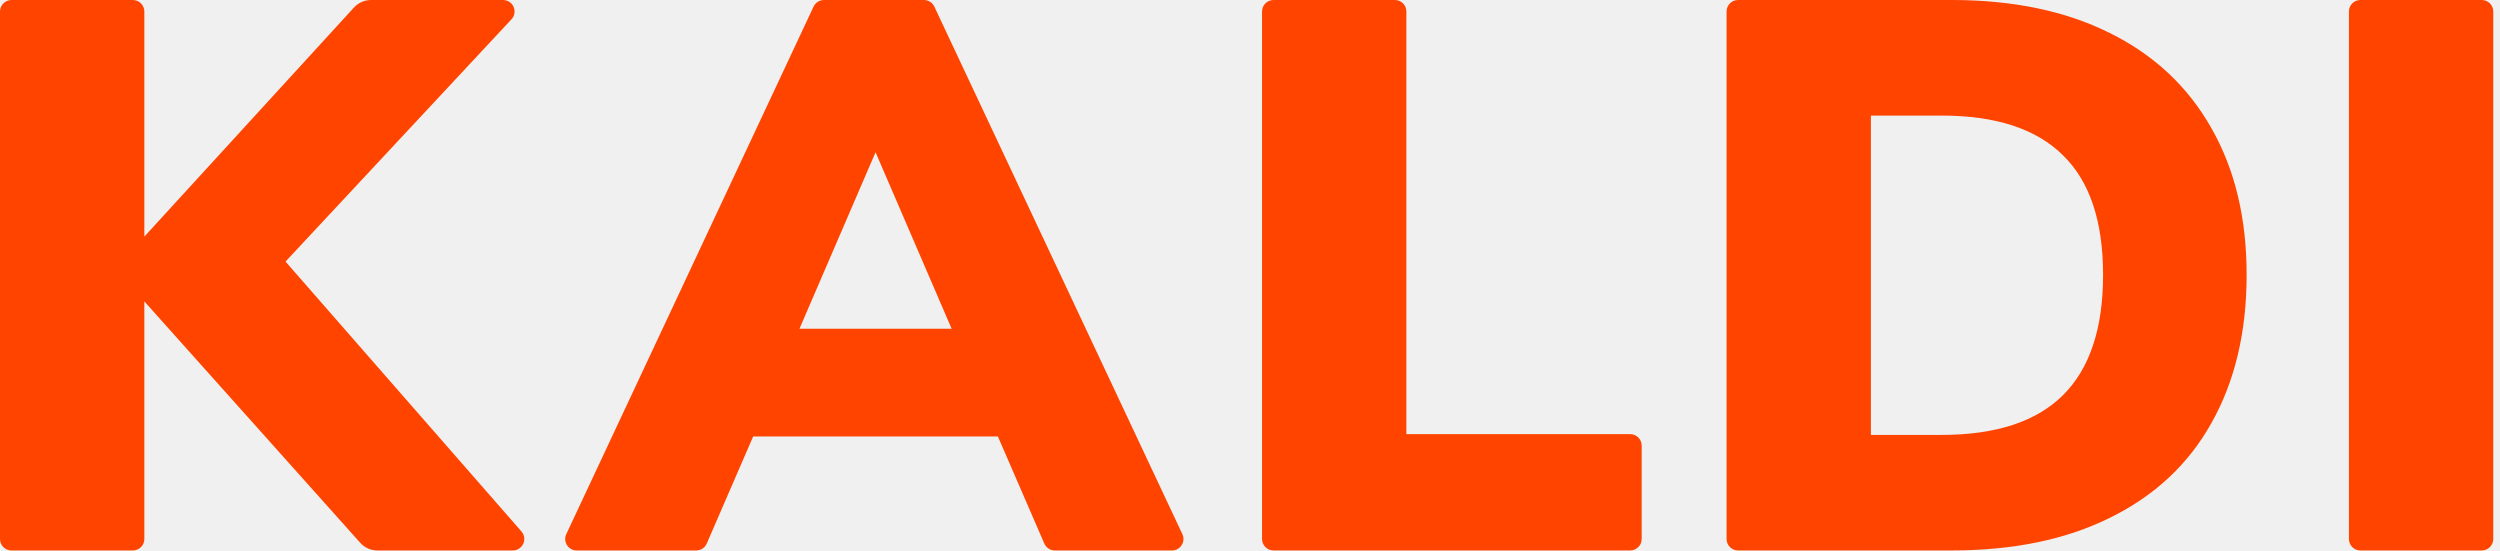
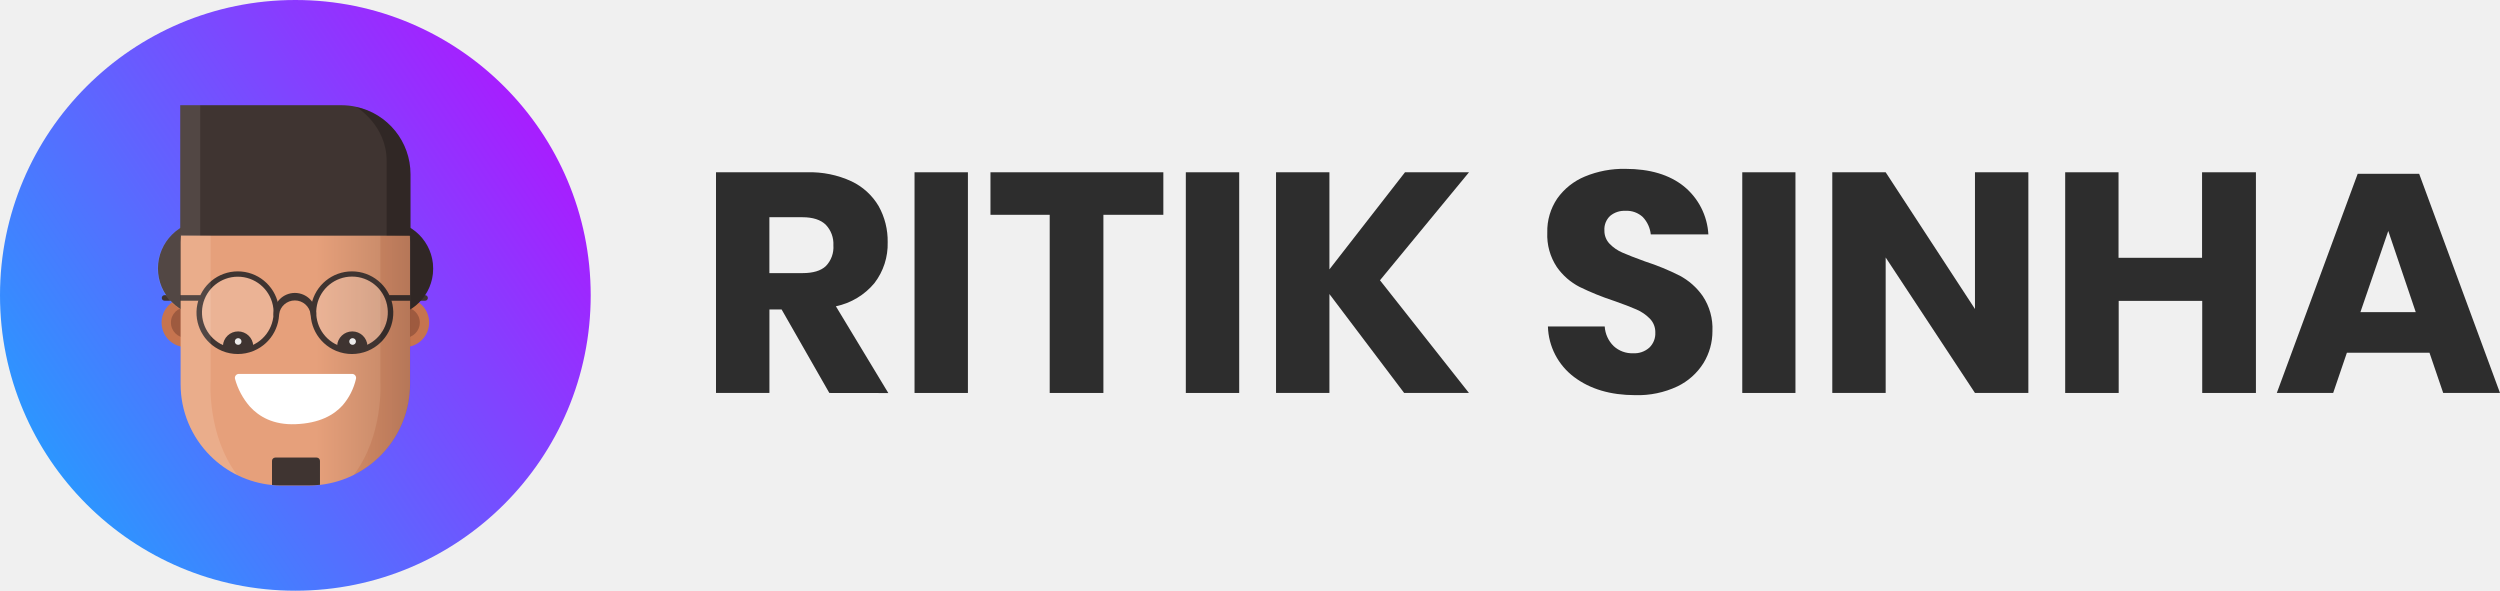
- <svg xmlns="http://www.w3.org/2000/svg" xmlns:xlink="http://www.w3.org/1999/xlink" viewBox="0 0 109 24">
-   <g transform="translate(-1470)">
-     <g style="mix-blend-mode:normal" transform="translate(1470)" fill="#f40">
-       <use xlink:href="#b" style="mix-blend-mode:normal" />
-       <use xlink:href="#c" style="mix-blend-mode:normal" />
-       <use xlink:href="#d" style="mix-blend-mode:normal" />
-       <use xlink:href="#e" style="mix-blend-mode:normal" />
-       <use xlink:href="#f" style="mix-blend-mode:normal" />
+ <svg xmlns="http://www.w3.org/2000/svg" viewBox="0 0 628.49 148.51">
+   <defs>
+     <style>.cls-1{isolation:isolate;}.cls-2{fill:url(#linear-gradient);}.cls-3{fill:#c6744f;}.cls-4{fill:#9e5a3f;}.cls-5{fill:#3f3431;}.cls-6{fill:url(#linear-gradient-2);}.cls-10,.cls-7,.cls-8{fill:#fff;}.cls-12,.cls-8{opacity:0.2;}.cls-9{opacity:0.9;}.cls-10,.cls-11{opacity:0.3;}.cls-10,.cls-11,.cls-12{mix-blend-mode:soft-light;}.cls-13{fill:#2d2d2d;}</style>
+     <linearGradient id="linear-gradient" x1="5.78" y1="119.9" x2="141.03" y2="29.74" gradientUnits="userSpaceOnUse">
+       <stop offset="0" stop-color="#269cff" />
+       <stop offset="1" stop-color="#ac19ff" />
+     </linearGradient>
+     <linearGradient id="linear-gradient-2" x1="45.41" y1="78.69" x2="103.09" y2="78.69" gradientUnits="userSpaceOnUse">
+       <stop offset="0.59" stop-color="#e6a07b" />
+       <stop offset="1" stop-color="#bf8464" />
+     </linearGradient>
+   </defs>
+   <g class="cls-1">
+     <g id="Layer_2" data-name="Layer 2">
+       <g id="Layer_1-2" data-name="Layer 1">
+         <circle class="cls-2" cx="74.25" cy="74.25" r="74.25" />
+         <rect class="cls-3" x="40.62" y="74.89" width="67.26" height="12.38" rx="6.19" ry="6.19" />
+         <rect class="cls-4" x="70.41" y="49.8" width="7.7" height="62.57" rx="3.85" ry="3.85" transform="translate(155.34 6.83) rotate(90)" />
+         <path class="cls-5" d="M63.71,67.53a12,12,0,1,1-12-12.05A12,12,0,0,1,63.71,67.53Z" />
+         <circle class="cls-5" cx="96.84" cy="67.53" r="12.05" />
+         <path class="cls-6" d="M103.09,60.82V96.57A25.5,25.5,0,0,1,80.44,121.9a26.64,26.64,0,0,1-2.85.15H70.9c-.85,0-1.7,0-2.52-.12a25.44,25.44,0,0,1-15.5-7.34,25.38,25.38,0,0,1-7.47-18V60.82q0-.89.06-1.77A25.51,25.51,0,0,1,70.9,35.33h6.69a25.5,25.5,0,0,1,25.5,25.49Z" />
+         <path class="cls-7" d="M88.52,94H60a1,1,0,0,0-.92,1.24,17.69,17.69,0,0,0,3.76,7c2.31,2.52,5.89,4.61,11.43,4.4,6.06-.23,9.66-2.31,11.84-4.72a15.39,15.39,0,0,0,3.38-6.67A1,1,0,0,0,88.52,94Z" />
+         <path class="cls-8" d="M98.17,78.58a9.71,9.71,0,0,1-5.92,8.93h0a9.73,9.73,0,0,1-7.54,0h0a9.69,9.69,0,1,1,13.47-8.93Z" />
+         <path class="cls-5" d="M88.48,89a10.43,10.43,0,0,1-3.91-.76h0l-.14-.06a10.39,10.39,0,1,1,8.1,0l-.14.06A10.47,10.47,0,0,1,88.48,89ZM84.9,86.83l.08,0a9.1,9.1,0,0,0,7,0l.12-.05a9,9,0,1,0-7.2,0Zm7.35.68h0Z" />
+         <path class="cls-8" d="M69.47,78.58a9.71,9.71,0,0,1-5.92,8.93h0a9.76,9.76,0,0,1-7.55,0h0a9.69,9.69,0,1,1,13.47-8.93Z" />
+         <path class="cls-5" d="M59.78,89a10.39,10.39,0,0,1-3.91-.76h0l-.13-.06a10.39,10.39,0,1,1,8.09,0l-.14.06A10.38,10.38,0,0,1,59.78,89Zm-3.59-2.14.08,0a9.13,9.13,0,0,0,7,0l.11-.05a9,9,0,1,0-7.2,0Zm7.36.68Z" />
+         <path class="cls-5" d="M63.59,86.94a3.48,3.48,0,0,1,0,.57h0a9.76,9.76,0,0,1-7.55,0h0a3.48,3.48,0,0,1,0-.57,3.82,3.82,0,0,1,7.63,0Z" />
+         <path class="cls-5" d="M92.29,86.94a3.48,3.48,0,0,1,0,.57h0a9.73,9.73,0,0,1-7.54,0h0a5.1,5.1,0,0,1,0-.57,3.82,3.82,0,0,1,7.63,0Z" />
+         <path class="cls-5" d="M78.79,79.7a.7.7,0,0,1-.7-.7,4,4,0,0,0-7.93,0,.7.7,0,1,1-1.39,0,5.36,5.36,0,0,1,10.72,0A.7.7,0,0,1,78.79,79.7Z" />
+         <path class="cls-5" d="M106.88,75.6H98a.7.7,0,1,1,0-1.4h8.86a.7.7,0,0,1,0,1.4Z" />
+         <path class="cls-5" d="M50.24,75.6H41.37a.7.7,0,1,1,0-1.4h8.87a.7.7,0,0,1,0,1.4Z" />
+         <g class="cls-9">
+           <circle class="cls-7" cx="59.87" cy="85.85" r="0.84" />
+           <circle class="cls-7" cx="88.64" cy="85.85" r="0.84" />
+         </g>
+         <path class="cls-5" d="M103.2,43.8V59.25H45.31V26.45H85.86a17.3,17.3,0,0,1,3.62.39h0A17.34,17.34,0,0,1,103.2,43.8Z" />
+         <path class="cls-5" d="M80.44,115.88v6a26.64,26.64,0,0,1-2.85.15H70.9c-.85,0-1.7,0-2.52-.12v-6.05a.83.83,0,0,1,.83-.83h10.4A.83.83,0,0,1,80.44,115.88Z" />
+         <rect class="cls-10" x="45.31" y="26.45" width="5.02" height="32.79" />
+         <path class="cls-11" d="M103.2,43.8V59.25h-6V40.43c0-8.92-7.5-13.47-7.7-13.59A17.34,17.34,0,0,1,103.2,43.8Z" />
+         <path class="cls-10" d="M59.65,119.44a25.09,25.09,0,0,1-6.77-4.85,25.38,25.38,0,0,1-7.47-18V60.82q0-.89.06-1.77l7.47.2V96S52.05,109.39,59.65,119.44Z" />
+         <path class="cls-12" d="M88.91,119.44a25.49,25.49,0,0,0,14.25-22.87V60.82q0-.89-.06-1.77l-7.48.2V96S96.52,109.39,88.91,119.44Z" />
+         <path class="cls-10" d="M45.31,57.3V77.76a12,12,0,0,1,0-20.46Z" />
+         <path class="cls-11" d="M103.2,57.3V77.76a12,12,0,0,0,0-20.46Z" />
+         <path class="cls-13" d="M208.49,98.79l-12-21h-3.06v21H180V43.31h22.92a24.85,24.85,0,0,1,11.14,2.27,15.79,15.79,0,0,1,6.83,6.24,18,18,0,0,1,2.27,9.07,16.13,16.13,0,0,1-3.33,10.28A17.14,17.14,0,0,1,210.14,77l13.18,21.81ZM193.42,68.66h8.32q4,0,5.88-1.77a6.8,6.8,0,0,0,1.89-5.22,6.94,6.94,0,0,0-1.92-5.18q-1.93-1.87-5.85-1.88h-8.32Z" />
+         <path class="cls-13" d="M243.33,43.31V98.79H229.91V43.31Z" />
+         <path class="cls-13" d="M292.46,43.31V54H277.39V98.79h-13.5V54H249V43.31Z" />
+         <path class="cls-13" d="M311.53,43.31V98.79H298.11V43.31Z" />
+         <path class="cls-13" d="M346.92,70.46l22.37,28.33H353L334.21,73.92V98.79H320.79V43.31h13.42V67.72l19-24.41h16.09Z" />
+         <path class="cls-13" d="M428.26,91.26a15.82,15.82,0,0,1-6.59,5.89,23.31,23.31,0,0,1-10.56,2.19q-9.33,0-15.38-4.55a16.46,16.46,0,0,1-6.59-12.71h14.28A7.54,7.54,0,0,0,405.66,87a6.84,6.84,0,0,0,4.9,1.81,5.65,5.65,0,0,0,4.08-1.42,4.91,4.91,0,0,0,1.5-3.76,4.83,4.83,0,0,0-1.38-3.53,10.54,10.54,0,0,0-3.41-2.32c-1.36-.6-3.25-1.32-5.65-2.16a68.36,68.36,0,0,1-8.6-3.49,15.76,15.76,0,0,1-5.72-5,14.53,14.53,0,0,1-2.4-8.67,14.65,14.65,0,0,1,2.51-8.56,16,16,0,0,1,6.95-5.53,25.33,25.33,0,0,1,10.16-1.92q9.25,0,14.72,4.39a16.79,16.79,0,0,1,6.16,12.09H415a7.46,7.46,0,0,0-2-4.36A5.92,5.92,0,0,0,408.6,53a5.57,5.57,0,0,0-3.8,1.26,4.6,4.6,0,0,0-1.46,3.69,4.69,4.69,0,0,0,1.3,3.33,9.84,9.84,0,0,0,3.26,2.24c1.3.57,3.19,1.31,5.65,2.2a61.76,61.76,0,0,1,8.71,3.57,16.55,16.55,0,0,1,5.8,5.14,14.63,14.63,0,0,1,2.44,8.79A15.3,15.3,0,0,1,428.26,91.26Z" />
+         <path class="cls-13" d="M451.37,43.31V98.79H438V43.31Z" />
+         <path class="cls-13" d="M509.92,98.79H496.5L474.05,64.73V98.79H460.63V43.31h13.42L496.5,77.68V43.31h13.42Z" />
+         <path class="cls-13" d="M567.13,43.31V98.79h-13.5V75.64h-21V98.79H519.18V43.31h13.41v21.5h21V43.31Z" />
+         <path class="cls-13" d="M610.76,88.67H590l-3.45,10.12H572.38L592.71,43.7h15.46l20.32,55.09H614.21Zm-3.45-10.2L600.4,58.06l-7,20.41Z" />
+       </g>
    </g>
  </g>
-   <defs>
-     <path id="b" d="M22.735 23.171c.283.323.053.829-.376.829h-5.907c-.285 0-.556-.121-.745-.333l-9.414-10.526v10.36c0 .276-.224.5-.5.5h-5.293c-.276 0-.5-.224-.5-.5v-23c0-.276.224-.5.5-.5h5.293c.276 0 .5.224.5.5v9.815l9.141-9.99c.19-.207.457-.325.738-.325h5.762c.437 0 .664.521.366.841l-9.851 10.563 10.287 11.767z" />
-     <path id="c" d="M45.991 24c-.199 0-.38-.118-.459-.301l-2.024-4.669h-10.67l-2.024 4.669c-.079.183-.259.301-.459.301h-5.212c-.366 0-.608-.381-.453-.712l10.782-23c.082-.176.259-.288.453-.288h4.358c.194 0 .37.112.453.287l10.815 23c.156.332-.086.713-.452.713h-5.108zm-11.135-9.668h6.635l-3.317-7.694-3.317 7.694z" />
-     <path id="d" d="M55.525 24c-.276 0-.5-.224-.5-.5v-23c0-.276.224-.5.5-.5h5.293c.276 0 .5.224.5.5v18.428h9.759c.276 0 .5.224.5.5v4.072c0 .276-.224.5-.5.5h-15.552z" />
-     <path id="e" d="M75.279.5c0-.276.224-.5.5-.5h9.315c2.667 0 4.959.477 6.874 1.43 1.938.953 3.42 2.338 4.446 4.153 1.026 1.793 1.539 3.926 1.539 6.4 0 2.496-.513 4.652-1.539 6.468-1.003 1.793-2.474 3.166-4.412 4.119-1.915.953-4.218 1.43-6.908 1.43h-9.315c-.276 0-.5-.224-.5-.5v-23zm9.37 18.462c2.371 0 4.138-.579 5.301-1.736 1.163-1.157 1.744-2.905 1.744-5.242 0-2.338-.581-4.074-1.744-5.209-1.163-1.157-2.93-1.736-5.301-1.736h-3.078v13.923h3.078z" />
-     <path id="f" d="M102.913 24c-.276 0-.5-.224-.5-.5v-23c0-.276.224-.5.5-.5h5.293c.276 0 .5.224.5.5v23c0 .276-.224.5-.5.5h-5.293z" />
-   </defs>
</svg>
